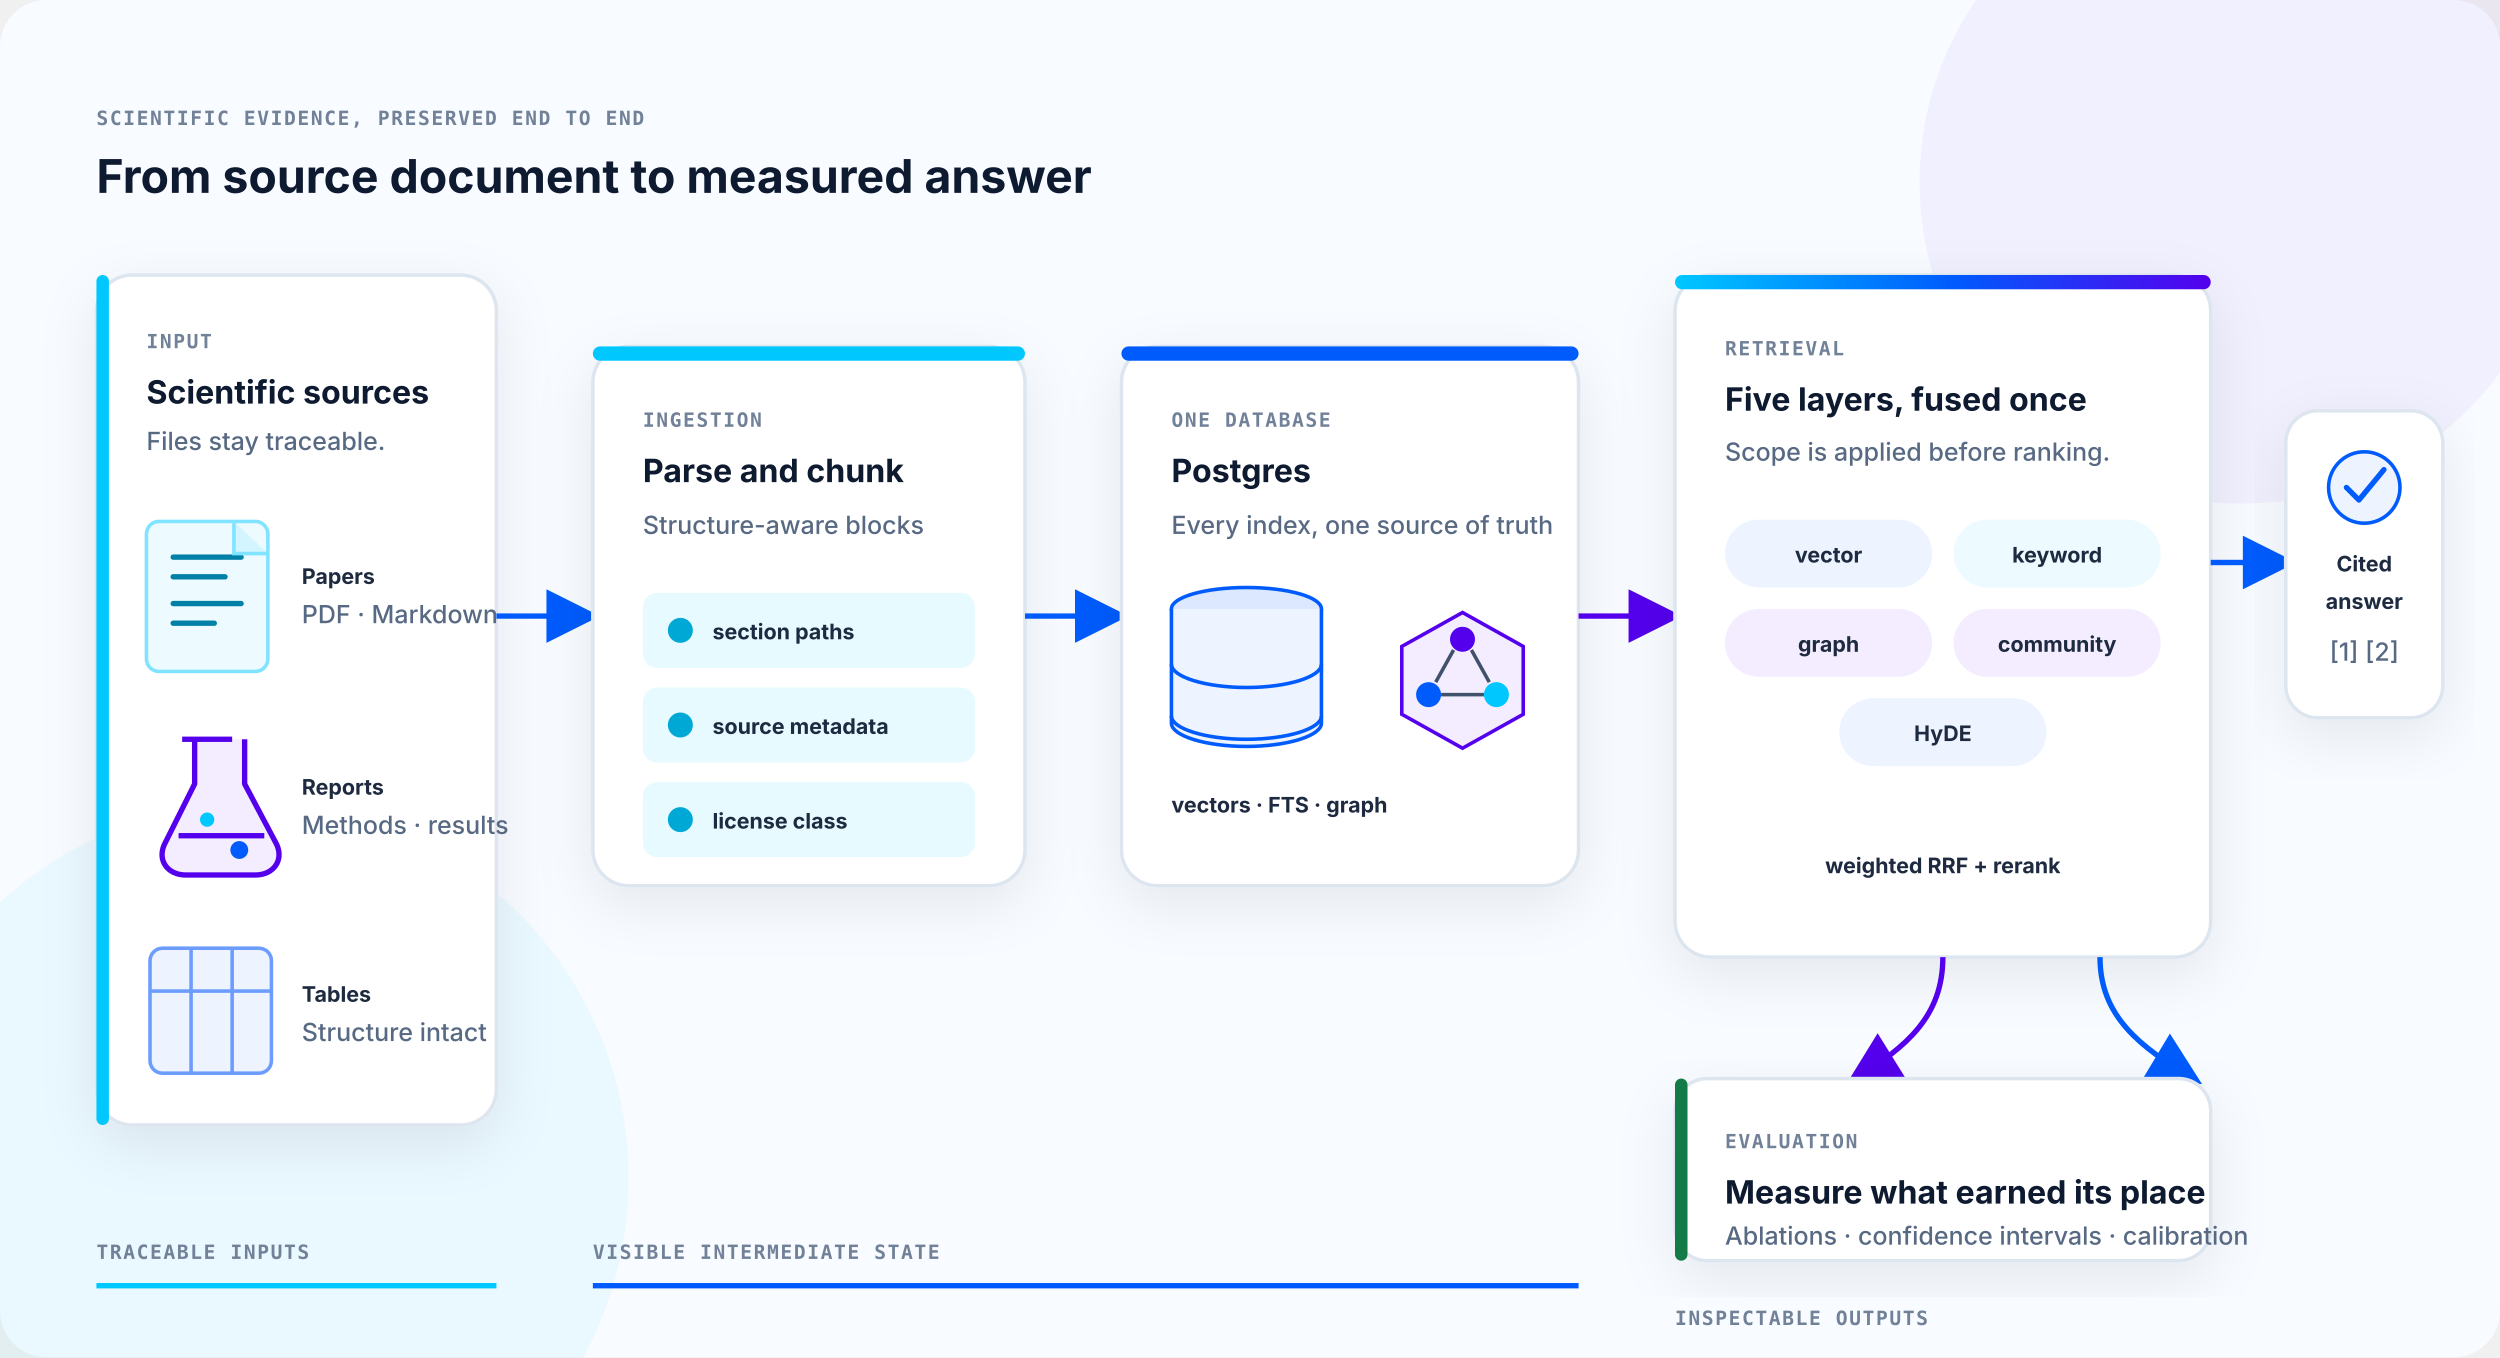
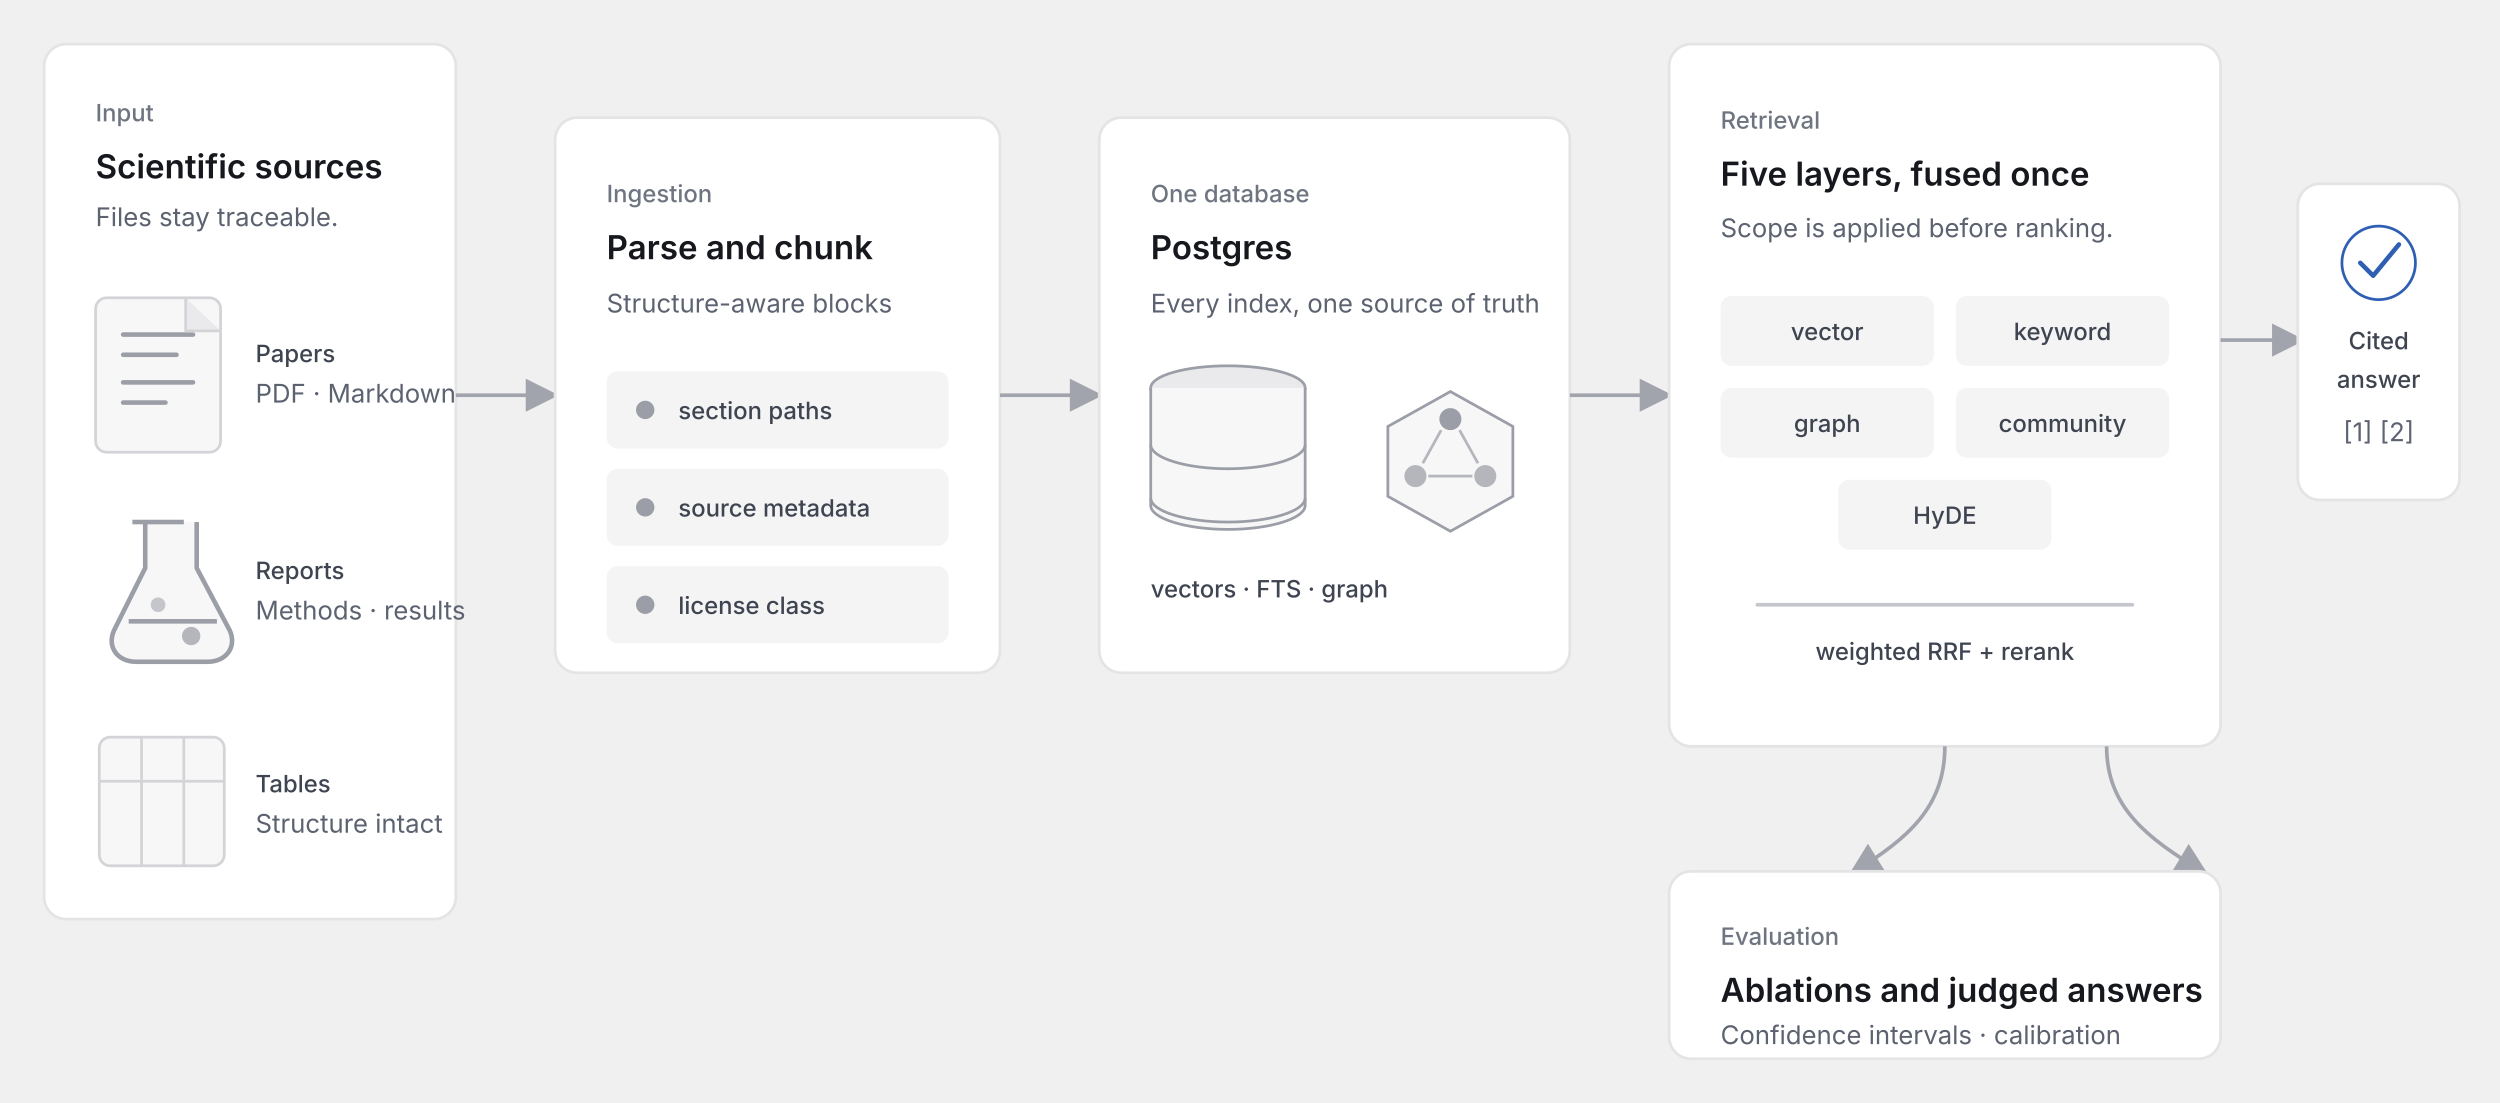
- <svg xmlns="http://www.w3.org/2000/svg" width="1400" height="760" viewBox="0 0 1400 760" role="img" aria-labelledby="title desc">
+ <svg xmlns="http://www.w3.org/2000/svg" width="1360" height="600" viewBox="30 130 1360 600" role="img" aria-labelledby="title desc">
  <defs>
-     <linearGradient id="accent" x1="0" y1="0" x2="1" y2="0">
-       <stop offset="0" stop-color="#00c8ff" />
-       <stop offset="0.52" stop-color="#005bfd" />
-       <stop offset="1" stop-color="#5400ed" />
-     </linearGradient>
-     <linearGradient id="wash" x1="0" y1="0" x2="1" y2="1">
-       <stop stop-color="#edfaff" />
-       <stop offset="1" stop-color="#f4efff" />
-     </linearGradient>
-     <filter id="shadow" x="-20%" y="-20%" width="140%" height="140%">
-       <feDropShadow dx="0" dy="10" stdDeviation="16" flood-color="#0e1a30" flood-opacity="0.08" />
-     </filter>
-     <marker id="arrow-blue" markerWidth="10" markerHeight="10" refX="8" refY="5" orient="auto" markerUnits="strokeWidth">
-       <path d="M0,0 L10,5 L0,10 Z" fill="#005bfd" />
-     </marker>
-     <marker id="arrow-violet" markerWidth="10" markerHeight="10" refX="8" refY="5" orient="auto" markerUnits="strokeWidth">
-       <path d="M0,0 L10,5 L0,10 Z" fill="#5400ed" />
+     <marker id="arrow" markerWidth="9" markerHeight="9" refX="7" refY="4.5" orient="auto" markerUnits="strokeWidth">
+       <path d="M0,0 L9,4.5 L0,9 Z" fill="#a1a4ac" />
    </marker>
    <style>
-       .label { font: 700 18px Inter, system-ui, sans-serif; fill: #0e1a30; }
-       .copy { font: 500 14px Inter, system-ui, sans-serif; fill: #586a83; }
-       .micro { font: 700 11px "Space Mono", ui-monospace, monospace; letter-spacing: .08em; fill: #718198; }
-       .pill { font: 650 12px Inter, system-ui, sans-serif; fill: #1d2a40; }
-       .stage { fill: #fff; stroke: #dde5ef; stroke-width: 2; }
-       .flow { fill: none; stroke: #005bfd; stroke-width: 3; marker-end: url(#arrow-blue); }
-       .flow-violet { fill: none; stroke: #5400ed; stroke-width: 3; marker-end: url(#arrow-violet); }
+       .eyebrow { font: 500 13px Inter, system-ui, sans-serif; fill: #6e7480; }
+       .label { font: 600 18px Inter, system-ui, sans-serif; fill: #16181d; }
+       .copy { font: 400 14px Inter, system-ui, sans-serif; fill: #5c6270; }
+       .pill { font: 500 13px Inter, system-ui, sans-serif; fill: #3f4451; }
+       .stage { fill: #ffffff; stroke: #e4e4e7; stroke-width: 1.5; }
+       .chip { fill: #f4f4f5; }
+       .ink { fill: none; stroke: #9b9ea6; stroke-width: 2.5; }
+       .hair { fill: #f7f7f8; stroke: #d4d4d8; stroke-width: 1.5; }
+       .flow { fill: none; stroke: #a1a4ac; stroke-width: 2; marker-end: url(#arrow); }
    </style>
  </defs>
-   <rect width="1400" height="760" rx="26" fill="#f8fbff" />
-   <path d="M0 3 H1400" stroke="url(#accent)" stroke-width="6" />
-   <circle cx="1255" cy="102" r="180" fill="#5400ed" opacity="0.045" />
-   <circle cx="142" cy="660" r="210" fill="#00c8ff" opacity="0.055" />
-   <text x="54" y="70" class="micro">SCIENTIFIC EVIDENCE, PRESERVED END TO END</text>
-   <text x="54" y="108" class="label" style="font-size:26px">From source document to measured answer</text>
-   <g filter="url(#shadow)">
-     <rect class="stage" x="54" y="154" width="224" height="476" rx="20" />
-   </g>
-   <rect x="54" y="154" width="7" height="476" rx="3.5" fill="#00c8ff" />
-   <text x="82" y="195" class="micro">INPUT</text>
-   <text x="82" y="226" class="label">Scientific sources</text>
-   <text x="82" y="252" class="copy">Files stay traceable.</text>
+   <rect class="stage" x="54" y="154" width="224" height="476" rx="12" />
+   <text x="82" y="196" class="eyebrow">Input</text>
+   <text x="82" y="227" class="label">Scientific sources</text>
+   <text x="82" y="253" class="copy">Files stay traceable.</text>
  <g transform="translate(82 292)">
-     <rect width="68" height="84" rx="7" fill="#edfaff" stroke="#80e3ff" stroke-width="2" />
-     <path d="M15 20h38M15 31h29M15 46h38M15 57h23" stroke="#007fa7" stroke-width="3" stroke-linecap="round" />
-     <path d="M49 0v18h19" fill="#d2f5ff" stroke="#80e3ff" stroke-width="2" />
+     <rect class="hair" width="68" height="84" rx="6" />
+     <path d="M15 20h38M15 31h29M15 46h38M15 57h23" class="ink" stroke-linecap="round" />
+     <path d="M49 0v18h19" fill="#eaeaec" stroke="#d4d4d8" stroke-width="1.5" />
    <text x="87" y="35" class="pill">Papers</text>
    <text x="87" y="57" class="copy">PDF · Markdown</text>
  </g>
  <g transform="translate(82 410)">
-     <path d="M20 4h28M27 4v25L10 63c-4 9 2 17 12 17h39c10 0 16-8 12-17L55 29V4" fill="#f3edff" stroke="#5400ed" stroke-width="3" stroke-linejoin="round" />
-     <path d="M18 58h48" stroke="#5400ed" stroke-width="3" />
-     <circle cx="34" cy="49" r="4" fill="#00c8ff" />
-     <circle cx="52" cy="66" r="5" fill="#005bfd" />
+     <path d="M20 4h28M27 4v25L10 63c-4 9 2 17 12 17h39c10 0 16-8 12-17L55 29V4" fill="#f7f7f8" stroke="#9b9ea6" stroke-width="2.5" stroke-linejoin="round" />
+     <path d="M18 58h48" class="ink" />
+     <circle cx="34" cy="49" r="4" fill="#c4c6cb" />
+     <circle cx="52" cy="66" r="5" fill="#b4b6bc" />
    <text x="87" y="35" class="pill">Reports</text>
    <text x="87" y="57" class="copy">Methods · results</text>
  </g>
  <g transform="translate(82 526)">
-     <rect x="2" y="5" width="68" height="70" rx="7" fill="#edf3ff" stroke="#6d9cff" stroke-width="2" />
-     <path d="M2 29h68M25 5v70M48 5v70" stroke="#6d9cff" stroke-width="2" />
+     <rect class="hair" x="2" y="5" width="68" height="70" rx="6" />
+     <path d="M2 29h68M25 5v70M48 5v70" fill="none" stroke="#d4d4d8" stroke-width="1.5" />
    <text x="87" y="35" class="pill">Tables</text>
    <text x="87" y="57" class="copy">Structure intact</text>
  </g>
  <path class="flow" d="M278 345 C306 345 306 345 330 345" />
-   <g filter="url(#shadow)">
-     <rect class="stage" x="332" y="194" width="242" height="302" rx="20" />
-   </g>
-   <rect x="332" y="194" width="242" height="8" rx="4" fill="#00c8ff" />
-   <text x="360" y="239" class="micro">INGESTION</text>
-   <text x="360" y="270" class="label">Parse and chunk</text>
-   <text x="360" y="299" class="copy">Structure-aware blocks</text>
+   <rect class="stage" x="332" y="194" width="242" height="302" rx="12" />
+   <text x="360" y="240" class="eyebrow">Ingestion</text>
+   <text x="360" y="271" class="label">Parse and chunk</text>
+   <text x="360" y="300" class="copy">Structure-aware blocks</text>
  <g transform="translate(360 332)">
-     <rect width="186" height="42" rx="8" fill="#e6faff" />
-     <circle cx="21" cy="21" r="7" fill="#00a8d6" />
+     <rect class="chip" width="186" height="42" rx="6" />
+     <circle cx="21" cy="21" r="5" fill="#9b9ea6" />
    <text x="39" y="26" class="pill">section paths</text>
-     <rect y="53" width="186" height="42" rx="8" fill="#e6faff" />
-     <circle cx="21" cy="74" r="7" fill="#00a8d6" />
+     <rect class="chip" y="53" width="186" height="42" rx="6" />
+     <circle cx="21" cy="74" r="5" fill="#9b9ea6" />
    <text x="39" y="79" class="pill">source metadata</text>
-     <rect y="106" width="186" height="42" rx="8" fill="#e6faff" />
-     <circle cx="21" cy="127" r="7" fill="#00a8d6" />
+     <rect class="chip" y="106" width="186" height="42" rx="6" />
+     <circle cx="21" cy="127" r="5" fill="#9b9ea6" />
    <text x="39" y="132" class="pill">license class</text>
  </g>
  <path class="flow" d="M574 345 C600 345 600 345 626 345" />
-   <g filter="url(#shadow)">
-     <rect class="stage" x="628" y="194" width="256" height="302" rx="20" />
-   </g>
-   <rect x="628" y="194" width="256" height="8" rx="4" fill="#005bfd" />
-   <text x="656" y="239" class="micro">ONE DATABASE</text>
-   <text x="656" y="270" class="label">Postgres</text>
-   <text x="656" y="299" class="copy">Every index, one source of truth</text>
+   <rect class="stage" x="628" y="194" width="256" height="302" rx="12" />
+   <text x="656" y="240" class="eyebrow">One database</text>
+   <text x="656" y="271" class="label">Postgres</text>
+   <text x="656" y="300" class="copy">Every index, one source of truth</text>
  <g transform="translate(656 329)">
-     <ellipse cx="42" cy="12" rx="42" ry="12" fill="#dce8ff" stroke="#005bfd" stroke-width="2" />
-     <path d="M0 12v64c0 7 19 13 42 13s42-6 42-13V12" fill="#edf3ff" stroke="#005bfd" stroke-width="2" />
-     <path d="M0 43c0 7 19 13 42 13s42-6 42-13M0 72c0 7 19 13 42 13s42-6 42-13" fill="none" stroke="#005bfd" stroke-width="2" />
+     <ellipse cx="42" cy="12" rx="42" ry="12" fill="#eaeaec" stroke="#9b9ea6" stroke-width="1.5" />
+     <path d="M0 12v64c0 7 19 13 42 13s42-6 42-13V12" fill="#f7f7f8" stroke="#9b9ea6" stroke-width="1.5" />
+     <path d="M0 43c0 7 19 13 42 13s42-6 42-13M0 72c0 7 19 13 42 13s42-6 42-13" fill="none" stroke="#9b9ea6" stroke-width="1.5" />
    <g transform="translate(118 5)">
-       <path d="M11 28L45 9l34 19v38L45 85 11 66Z" fill="#f3edff" stroke="#5400ed" stroke-width="2" />
-       <circle cx="45" cy="24" r="7" fill="#5400ed" />
-       <circle cx="26" cy="55" r="7" fill="#005bfd" />
-       <circle cx="64" cy="55" r="7" fill="#00c8ff" />
-       <path d="M40 30L30 48M50 30l10 18M33 55h24" stroke="#40516a" stroke-width="2" />
+       <path d="M11 28L45 9l34 19v38L45 85 11 66Z" fill="#f7f7f8" stroke="#9b9ea6" stroke-width="1.5" />
+       <circle cx="45" cy="24" r="6" fill="#9b9ea6" />
+       <circle cx="26" cy="55" r="6" fill="#b4b6bc" />
+       <circle cx="64" cy="55" r="6" fill="#b4b6bc" />
+       <path d="M40 30L30 48M50 30l10 18M33 55h24" stroke="#b4b6bc" stroke-width="1.5" />
    </g>
    <text x="0" y="126" class="pill">vectors · FTS · graph</text>
  </g>
-   <path class="flow-violet" d="M884 345 C910 345 910 345 936 345" />
-   <g filter="url(#shadow)">
-     <rect class="stage" x="938" y="154" width="300" height="382" rx="20" />
-   </g>
-   <rect x="938" y="154" width="300" height="8" rx="4" fill="url(#accent)" />
-   <text x="966" y="199" class="micro">RETRIEVAL</text>
-   <text x="966" y="230" class="label">Five layers, fused once</text>
-   <text x="966" y="258" class="copy">Scope is applied before ranking.</text>
+   <path class="flow" d="M884 345 C910 345 910 345 936 345" />
+   <rect class="stage" x="938" y="154" width="300" height="382" rx="12" />
+   <text x="966" y="200" class="eyebrow">Retrieval</text>
+   <text x="966" y="231" class="label">Five layers, fused once</text>
+   <text x="966" y="259" class="copy">Scope is applied before ranking.</text>
  <g transform="translate(966 291)">
-     <rect width="116" height="38" rx="19" fill="#edf3ff" />
+     <rect class="chip" width="116" height="38" rx="6" />
    <text x="58" y="24" class="pill" text-anchor="middle">vector</text>
-     <rect x="128" width="116" height="38" rx="19" fill="#edfaff" />
+     <rect class="chip" x="128" width="116" height="38" rx="6" />
    <text x="186" y="24" class="pill" text-anchor="middle">keyword</text>
-     <rect y="50" width="116" height="38" rx="19" fill="#f3edff" />
+     <rect class="chip" y="50" width="116" height="38" rx="6" />
    <text x="58" y="74" class="pill" text-anchor="middle">graph</text>
-     <rect x="128" y="50" width="116" height="38" rx="19" fill="#f3edff" />
+     <rect class="chip" x="128" y="50" width="116" height="38" rx="6" />
    <text x="186" y="74" class="pill" text-anchor="middle">community</text>
-     <rect x="64" y="100" width="116" height="38" rx="19" fill="#edf3ff" />
+     <rect class="chip" x="64" y="100" width="116" height="38" rx="6" />
    <text x="122" y="124" class="pill" text-anchor="middle">HyDE</text>
-     <path d="M20 168h204" stroke="url(#accent)" stroke-width="4" stroke-linecap="round" />
+     <path d="M20 168h204" fill="none" stroke="#c4c6cb" stroke-width="2" stroke-linecap="round" />
    <text x="122" y="198" class="pill" text-anchor="middle">weighted RRF + rerank</text>
  </g>
  <path class="flow" d="M1238 315 C1261 315 1261 315 1280 315" />
-   <g filter="url(#shadow)">
-     <rect class="stage" x="1280" y="230" width="88" height="172" rx="18" />
-   </g>
-   <circle cx="1324" cy="273" r="20" fill="#edf3ff" stroke="#005bfd" stroke-width="2" />
-   <path d="M1314 273l7 7 14-17" fill="none" stroke="#005bfd" stroke-width="3" stroke-linecap="round" stroke-linejoin="round" />
+   <rect class="stage" x="1280" y="230" width="88" height="172" rx="12" />
+   <circle cx="1324" cy="273" r="20" fill="#ffffff" stroke="#2f5fb3" stroke-width="1.5" />
+   <path d="M1314 273l7 7 14-17" fill="none" stroke="#2f5fb3" stroke-width="2.5" stroke-linecap="round" stroke-linejoin="round" />
  <text x="1324" y="320" class="pill" text-anchor="middle">Cited</text>
  <text x="1324" y="341" class="pill" text-anchor="middle">answer</text>
  <text x="1324" y="370" class="copy" text-anchor="middle">[1] [2]</text>
-   <path class="flow-violet" d="M1088 536 C1088 569 1068 586 1039 604" />
+   <path class="flow" d="M1088 536 C1088 569 1068 586 1039 604" />
  <path class="flow" d="M1176 536 C1176 569 1198 586 1228 604" />
-   <g filter="url(#shadow)">
-     <rect class="stage" x="938" y="604" width="300" height="102" rx="18" />
-   </g>
-   <rect x="938" y="604" width="7" height="102" rx="3.5" fill="#147a48" />
-   <text x="966" y="643" class="micro">EVALUATION</text>
-   <text x="966" y="674" class="label">Measure what earned its place</text>
-   <text x="966" y="697" class="copy">Ablations · confidence intervals · calibration</text>
-   <text x="54" y="705" class="micro">TRACEABLE INPUTS</text>
-   <path d="M54 720H278" stroke="#00c8ff" stroke-width="3" />
-   <text x="332" y="705" class="micro">VISIBLE INTERMEDIATE STATE</text>
-   <path d="M332 720H884" stroke="#005bfd" stroke-width="3" />
-   <text x="938" y="742" class="micro">INSPECTABLE OUTPUTS</text>
+   <rect class="stage" x="938" y="604" width="300" height="102" rx="12" />
+   <text x="966" y="644" class="eyebrow">Evaluation</text>
+   <text x="966" y="675" class="label">Ablations and judged answers</text>
+   <text x="966" y="698" class="copy">Confidence intervals · calibration</text>
</svg>
